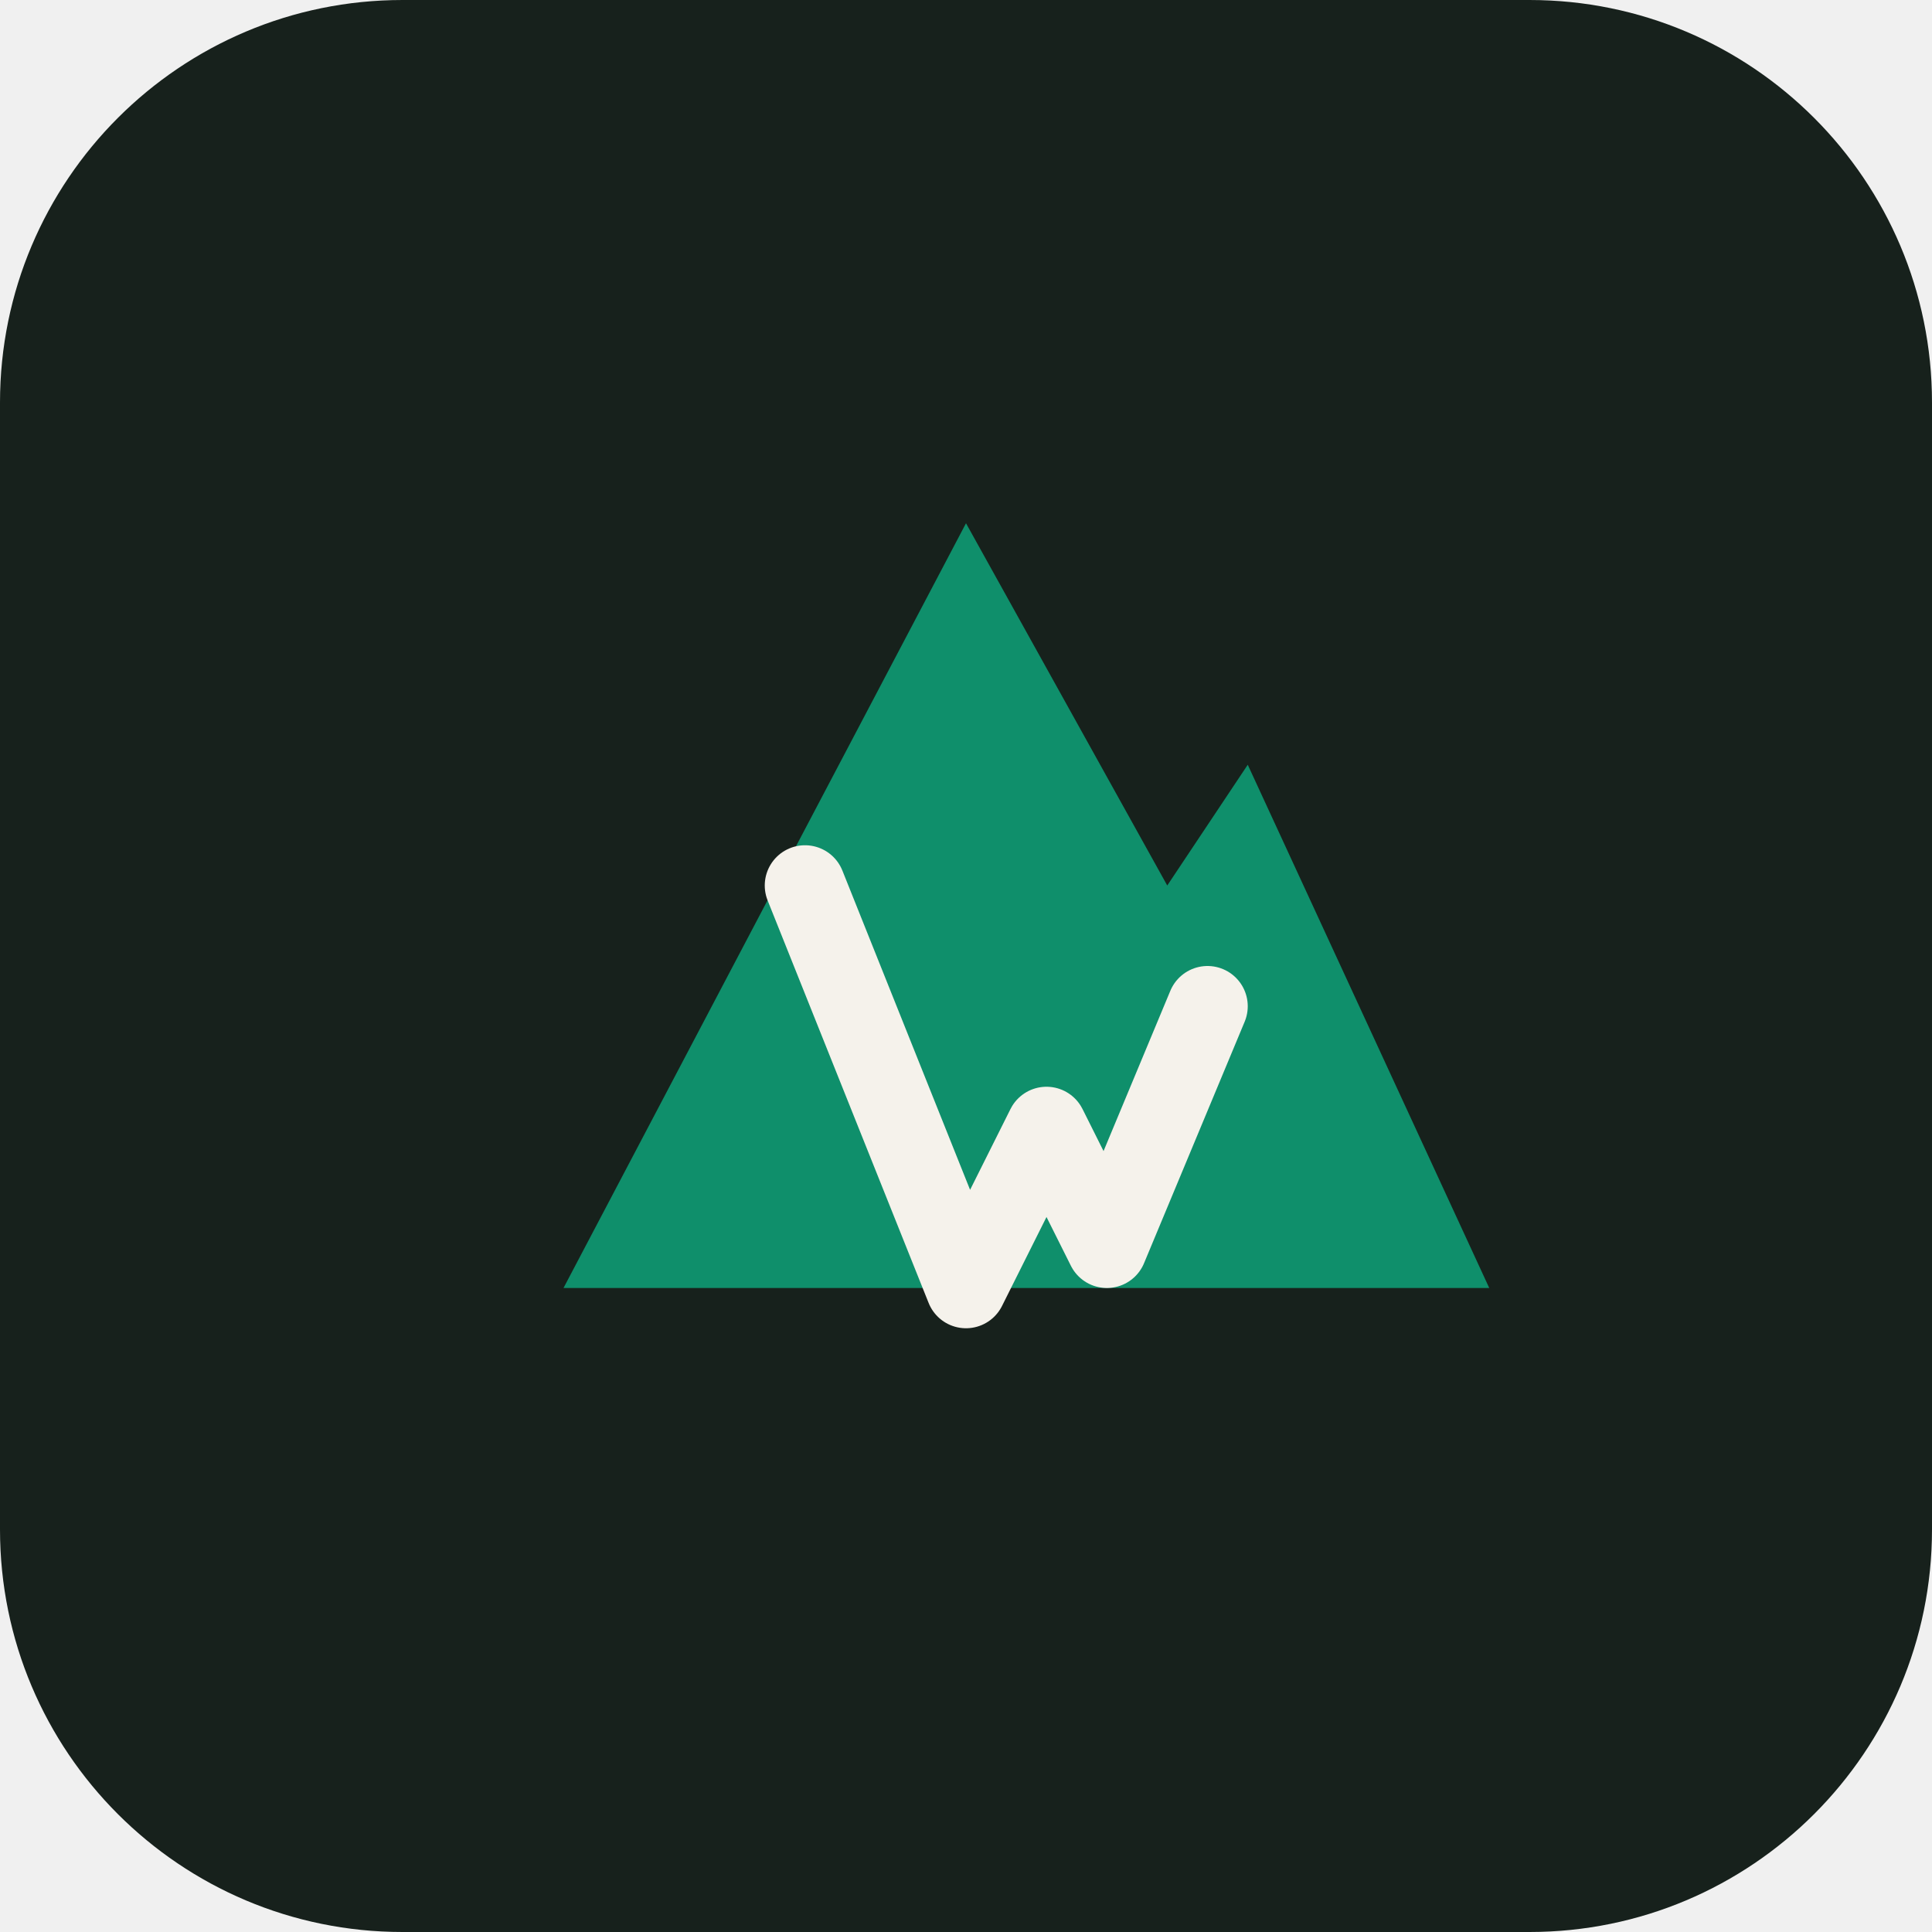
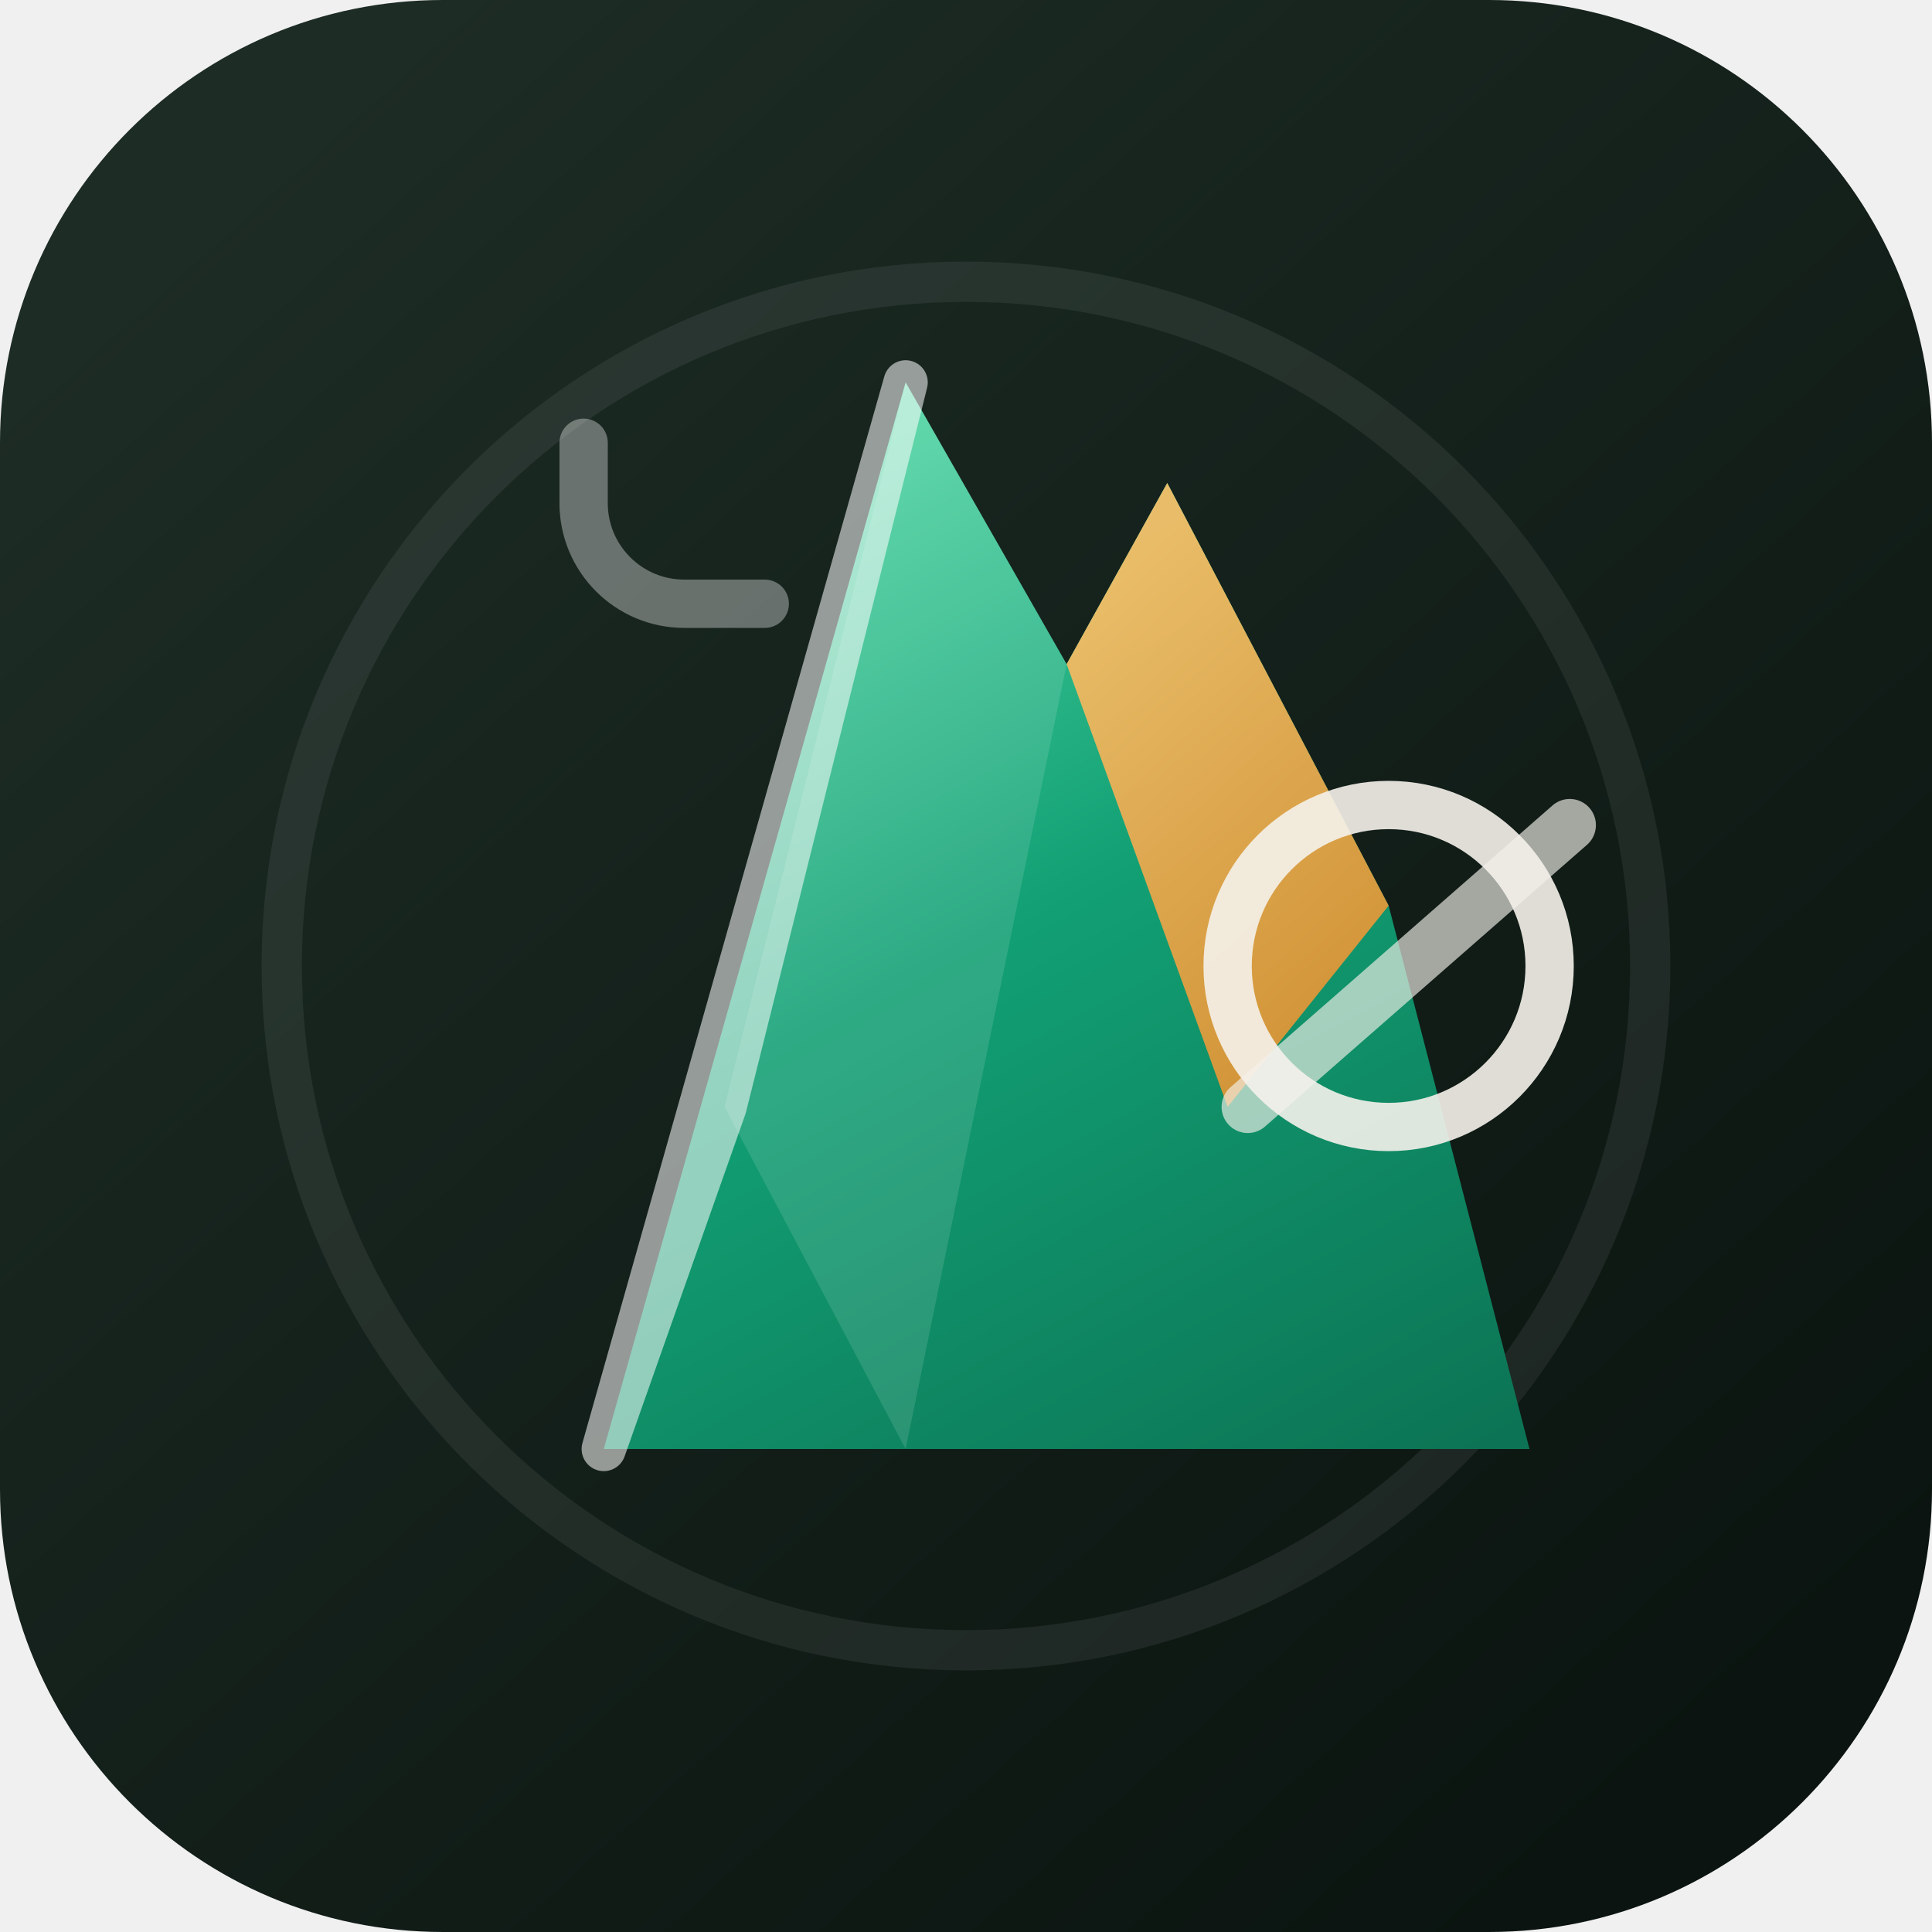
<svg xmlns="http://www.w3.org/2000/svg" viewBox="0 0 96 96">
-   <rect width="96" height="96" rx="20" fill="#17211c" />
-   <path d="M28 64 48 26l10 18 4-6 12 26Z" fill="#0f8f6b" />
-   <path d="m40 44 8 20 4-8 3 6 5-12" fill="none" stroke="#f5f2eb" stroke-width="4" stroke-linecap="round" stroke-linejoin="round" />
+   <defs>
+     <linearGradient id="bg" x1="12" y1="8" x2="84" y2="88" gradientUnits="userSpaceOnUse">
+       <stop offset="0" stop-color="#1d2c25" />
+       <stop offset="1" stop-color="#0b1410" />
+     </linearGradient>
+     <linearGradient id="crystal" x1="35" y1="18" x2="66" y2="76" gradientUnits="userSpaceOnUse">
+       <stop offset="0" stop-color="#5ce0ad" />
+       <stop offset=".48" stop-color="#12a074" />
+       <stop offset="1" stop-color="#0c7454" />
+     </linearGradient>
+     <linearGradient id="amber" x1="58" y1="26" x2="78" y2="48" gradientUnits="userSpaceOnUse">
+       <stop offset="0" stop-color="#f1bd67" />
+       <stop offset="1" stop-color="#d58a2a" />
+     </linearGradient>
+   </defs>
+   <rect width="96" height="96" rx="22" fill="url(#bg)" />
+   <circle cx="48" cy="48" r="34" fill="none" stroke="#ffffff" stroke-opacity=".07" stroke-width="2" />
+   <path d="M30 72 45 19l8 14 5-9 11 21 7 27Z" fill="url(#crystal)" />
+   <path d="M45 19 53 33 45 72 36 55Z" fill="#ffffff" fill-opacity=".12" />
+   <path d="M53 33 58 24 69 45 61 55Z" fill="url(#amber)" fill-opacity=".96" />
+   <path d="M30 72 45 19 36 55Z" fill="none" stroke="#ffffff" stroke-opacity=".55" stroke-width="2.2" stroke-linejoin="round" />
+   <path d="M62 55 78 41" stroke="#f5f2eb" stroke-opacity=".65" stroke-width="2.6" stroke-linecap="round" />
+   <circle cx="69" cy="48" r="8" fill="none" stroke="#f5f2eb" stroke-opacity=".9" stroke-width="2.4" />
+   <path d="M38 30h-4a5 5 0 0 1-5-5v-3" fill="none" stroke="#ffffff" stroke-opacity=".35" stroke-width="2.4" stroke-linecap="round" />
</svg>
